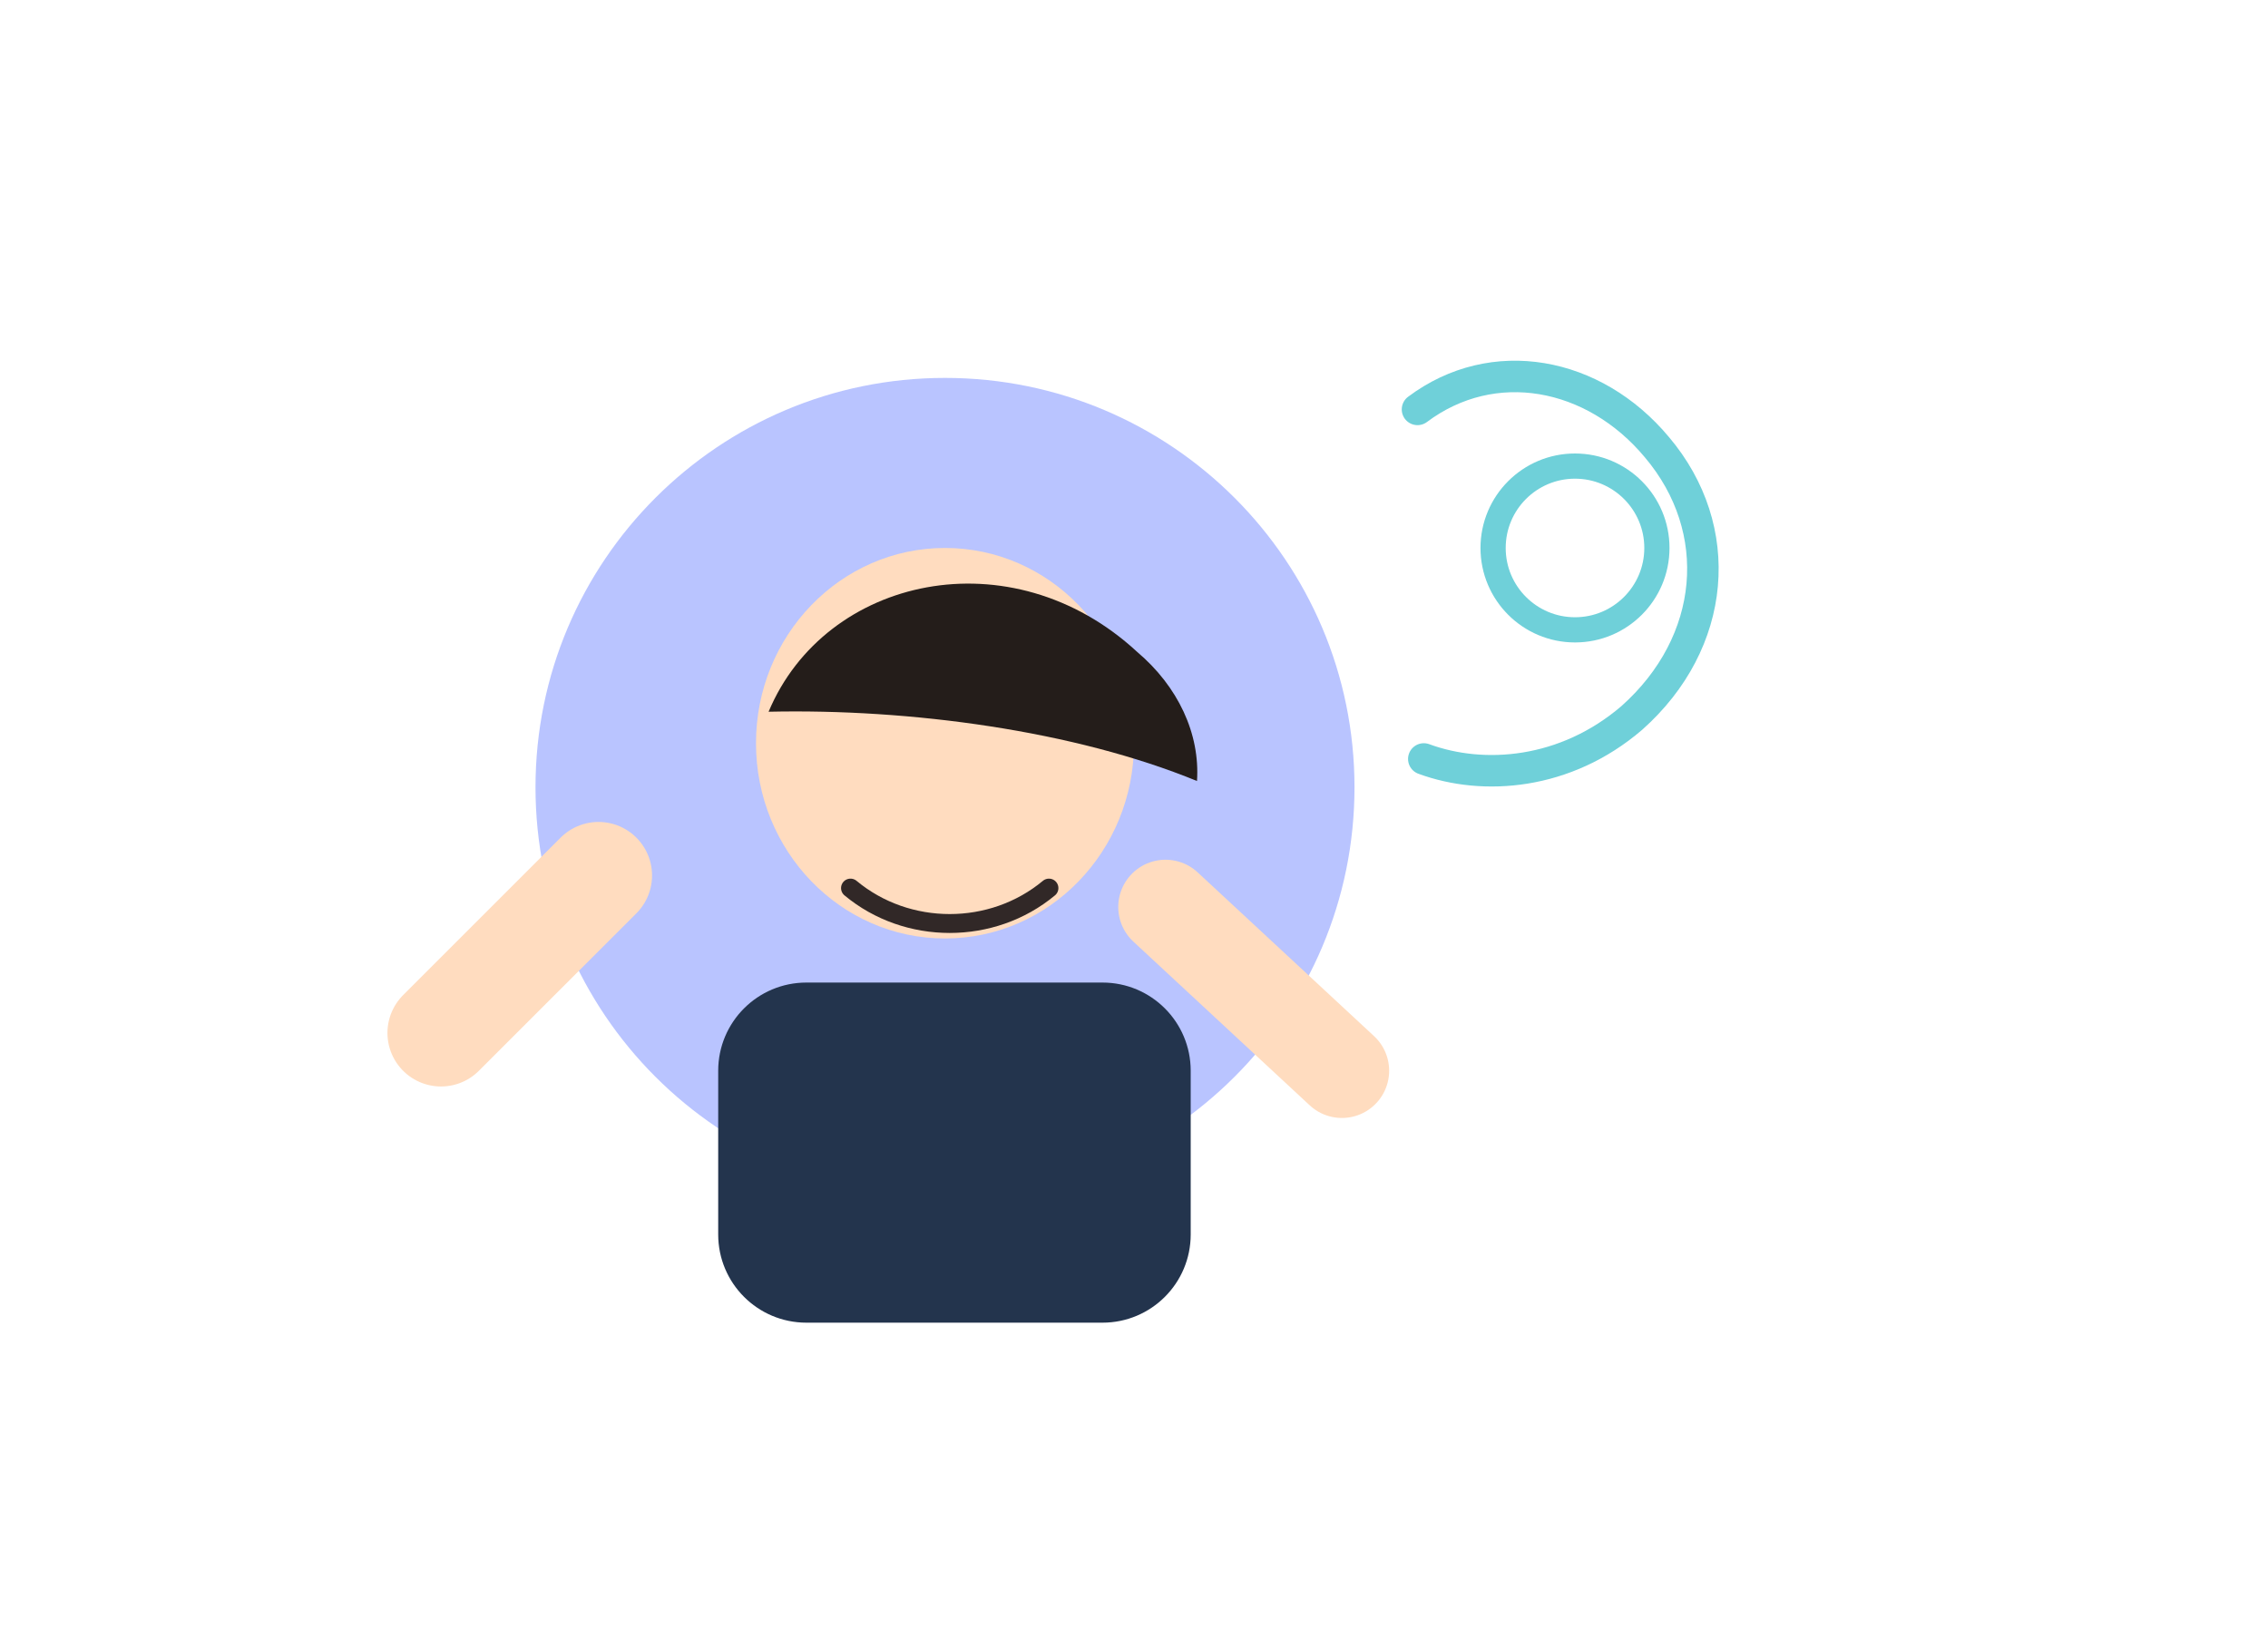
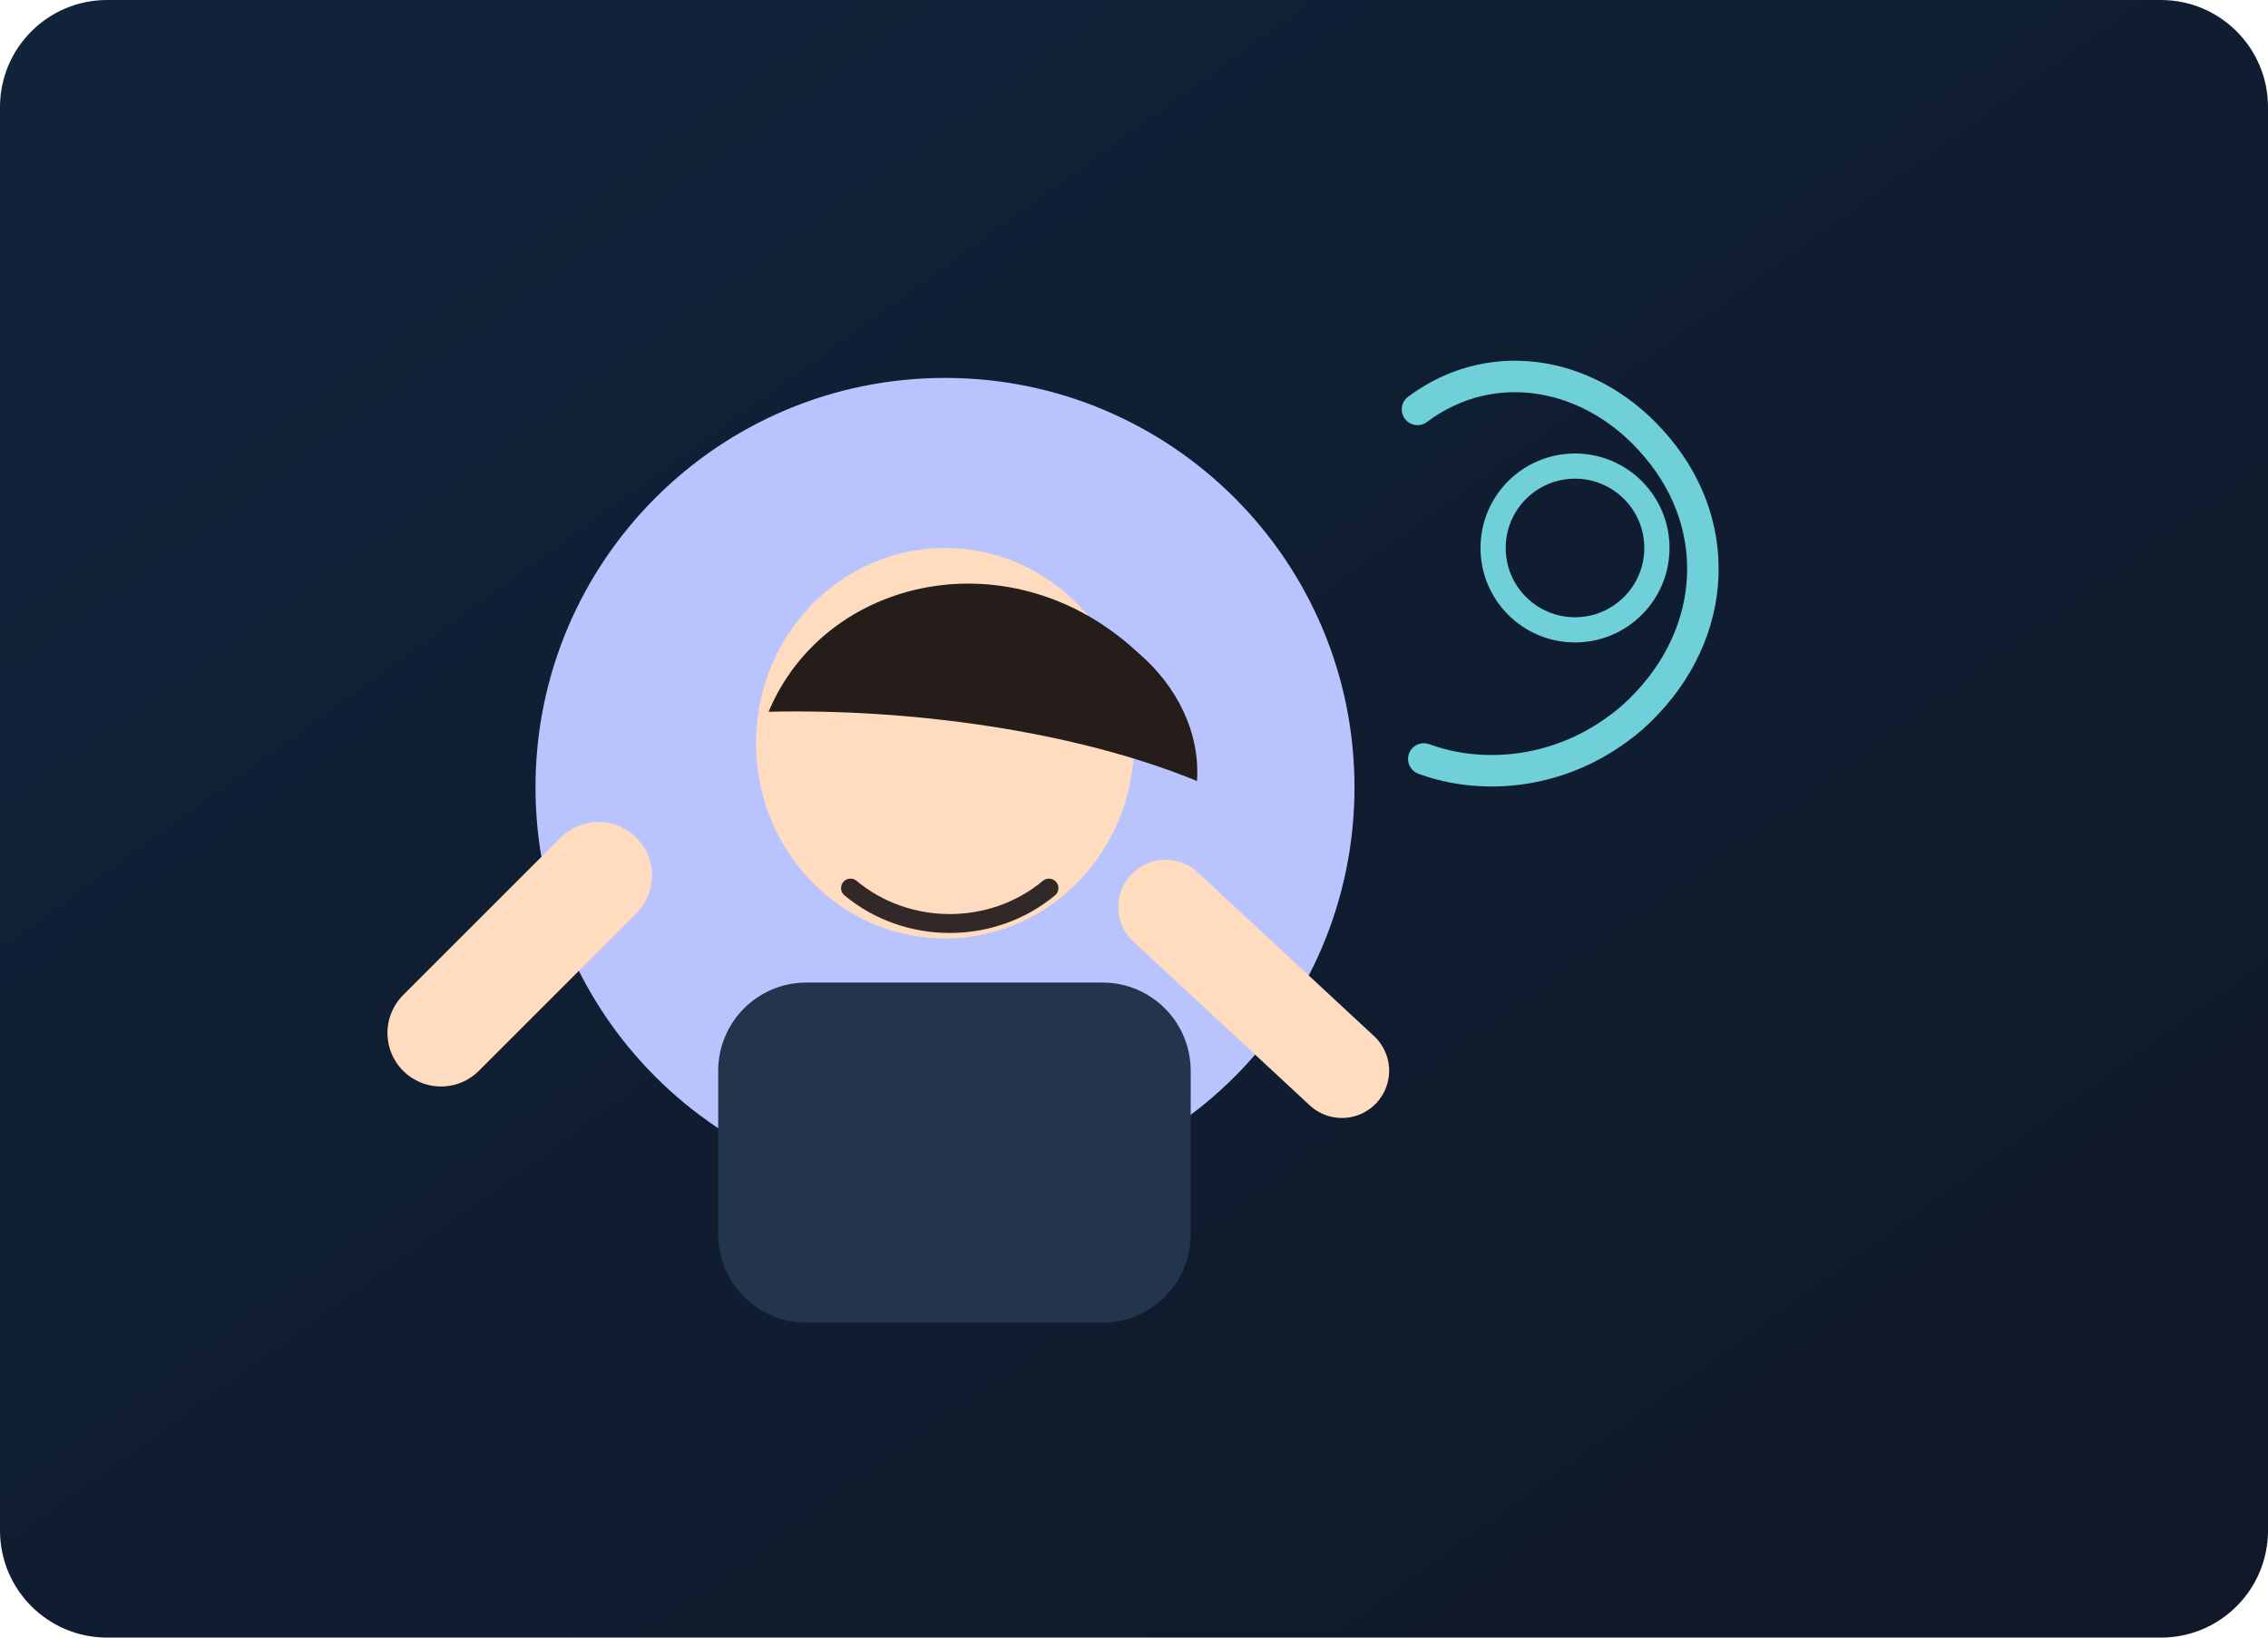
- <svg xmlns="http://www.w3.org/2000/svg" viewBox="0 0 720 520">
-   <rect width="720" height="520" fill="none" />
+ <svg xmlns="http://www.w3.org/2000/svg" viewBox="0 0 720 520" role="img" aria-label="Progetto su misura in costruzione">
+   <defs>
+     <linearGradient id="bg3" x1="0" y1="0" x2="1" y2="1">
+       <stop offset="0" stop-color="#11233a" />
+       <stop offset="1" stop-color="#0f1728" />
+     </linearGradient>
+     <style>
+       .armL{animation:armL 2.6s ease-in-out infinite}
+       .armR{animation:armR 2.6s ease-in-out infinite}
+       .ring{animation:ring 3s linear infinite}
+       @keyframes armL{0%,100%{transform:rotate(0deg)}50%{transform:rotate(-8deg)}}
+       @keyframes armR{0%,100%{transform:rotate(0deg)}50%{transform:rotate(8deg)}}
+       @keyframes ring{0%{opacity:.55;transform:scale(.9)}50%{opacity:1;transform:scale(1.04)}100%{opacity:.55;transform:scale(.9)}}
+     </style>
+   </defs>
+   <rect width="720" height="520" rx="34" fill="url(#bg3)" />
  <circle cx="300" cy="250" r="130" fill="#b9c4ff" />
  <ellipse cx="300" cy="236" rx="60" ry="62" fill="#ffdcbf" />
  <path d="M244 226c18-43 77-56 117-19 13 11 20 26 19 41-39-16-91-23-136-22z" fill="#241d1a" />
  <path d="M270 282c18 15 45 15 63 0" stroke="#312827" stroke-width="6" stroke-linecap="round" fill="none" />
  <rect x="228" y="312" width="150" height="108" rx="28" fill="#23344d" />
-   <path d="M190 278l-50 50" stroke="#ffdcbf" stroke-width="34" stroke-linecap="round" />
-   <path d="M370 288l56 52" stroke="#ffdcbf" stroke-width="30" stroke-linecap="round" />
-   <path d="M450 130c24-18 56-12 76 12 22 26 19 62-8 86-21 18-47 20-66 13" stroke="#6fd0d9" stroke-width="10" fill="none" stroke-linecap="round" />
-   <circle cx="500" cy="174" r="26" fill="none" stroke="#6fd0d9" stroke-width="8" />
+   <g class="armL" transform-origin="190px 278px">
+     <path d="M190 278l-50 50" stroke="#ffdcbf" stroke-width="34" stroke-linecap="round" />
+   </g>
+   <g class="armR" transform-origin="370px 288px">
+     <path d="M370 288l56 52" stroke="#ffdcbf" stroke-width="30" stroke-linecap="round" />
+   </g>
+   <g class="ring" transform-origin="500px 174px">
+     <path d="M450 130c24-18 56-12 76 12 22 26 19 62-8 86-21 18-47 20-66 13" stroke="#6fd0d9" stroke-width="10" fill="none" stroke-linecap="round" />
+     <circle cx="500" cy="174" r="26" fill="none" stroke="#6fd0d9" stroke-width="8" />
+   </g>
</svg>
